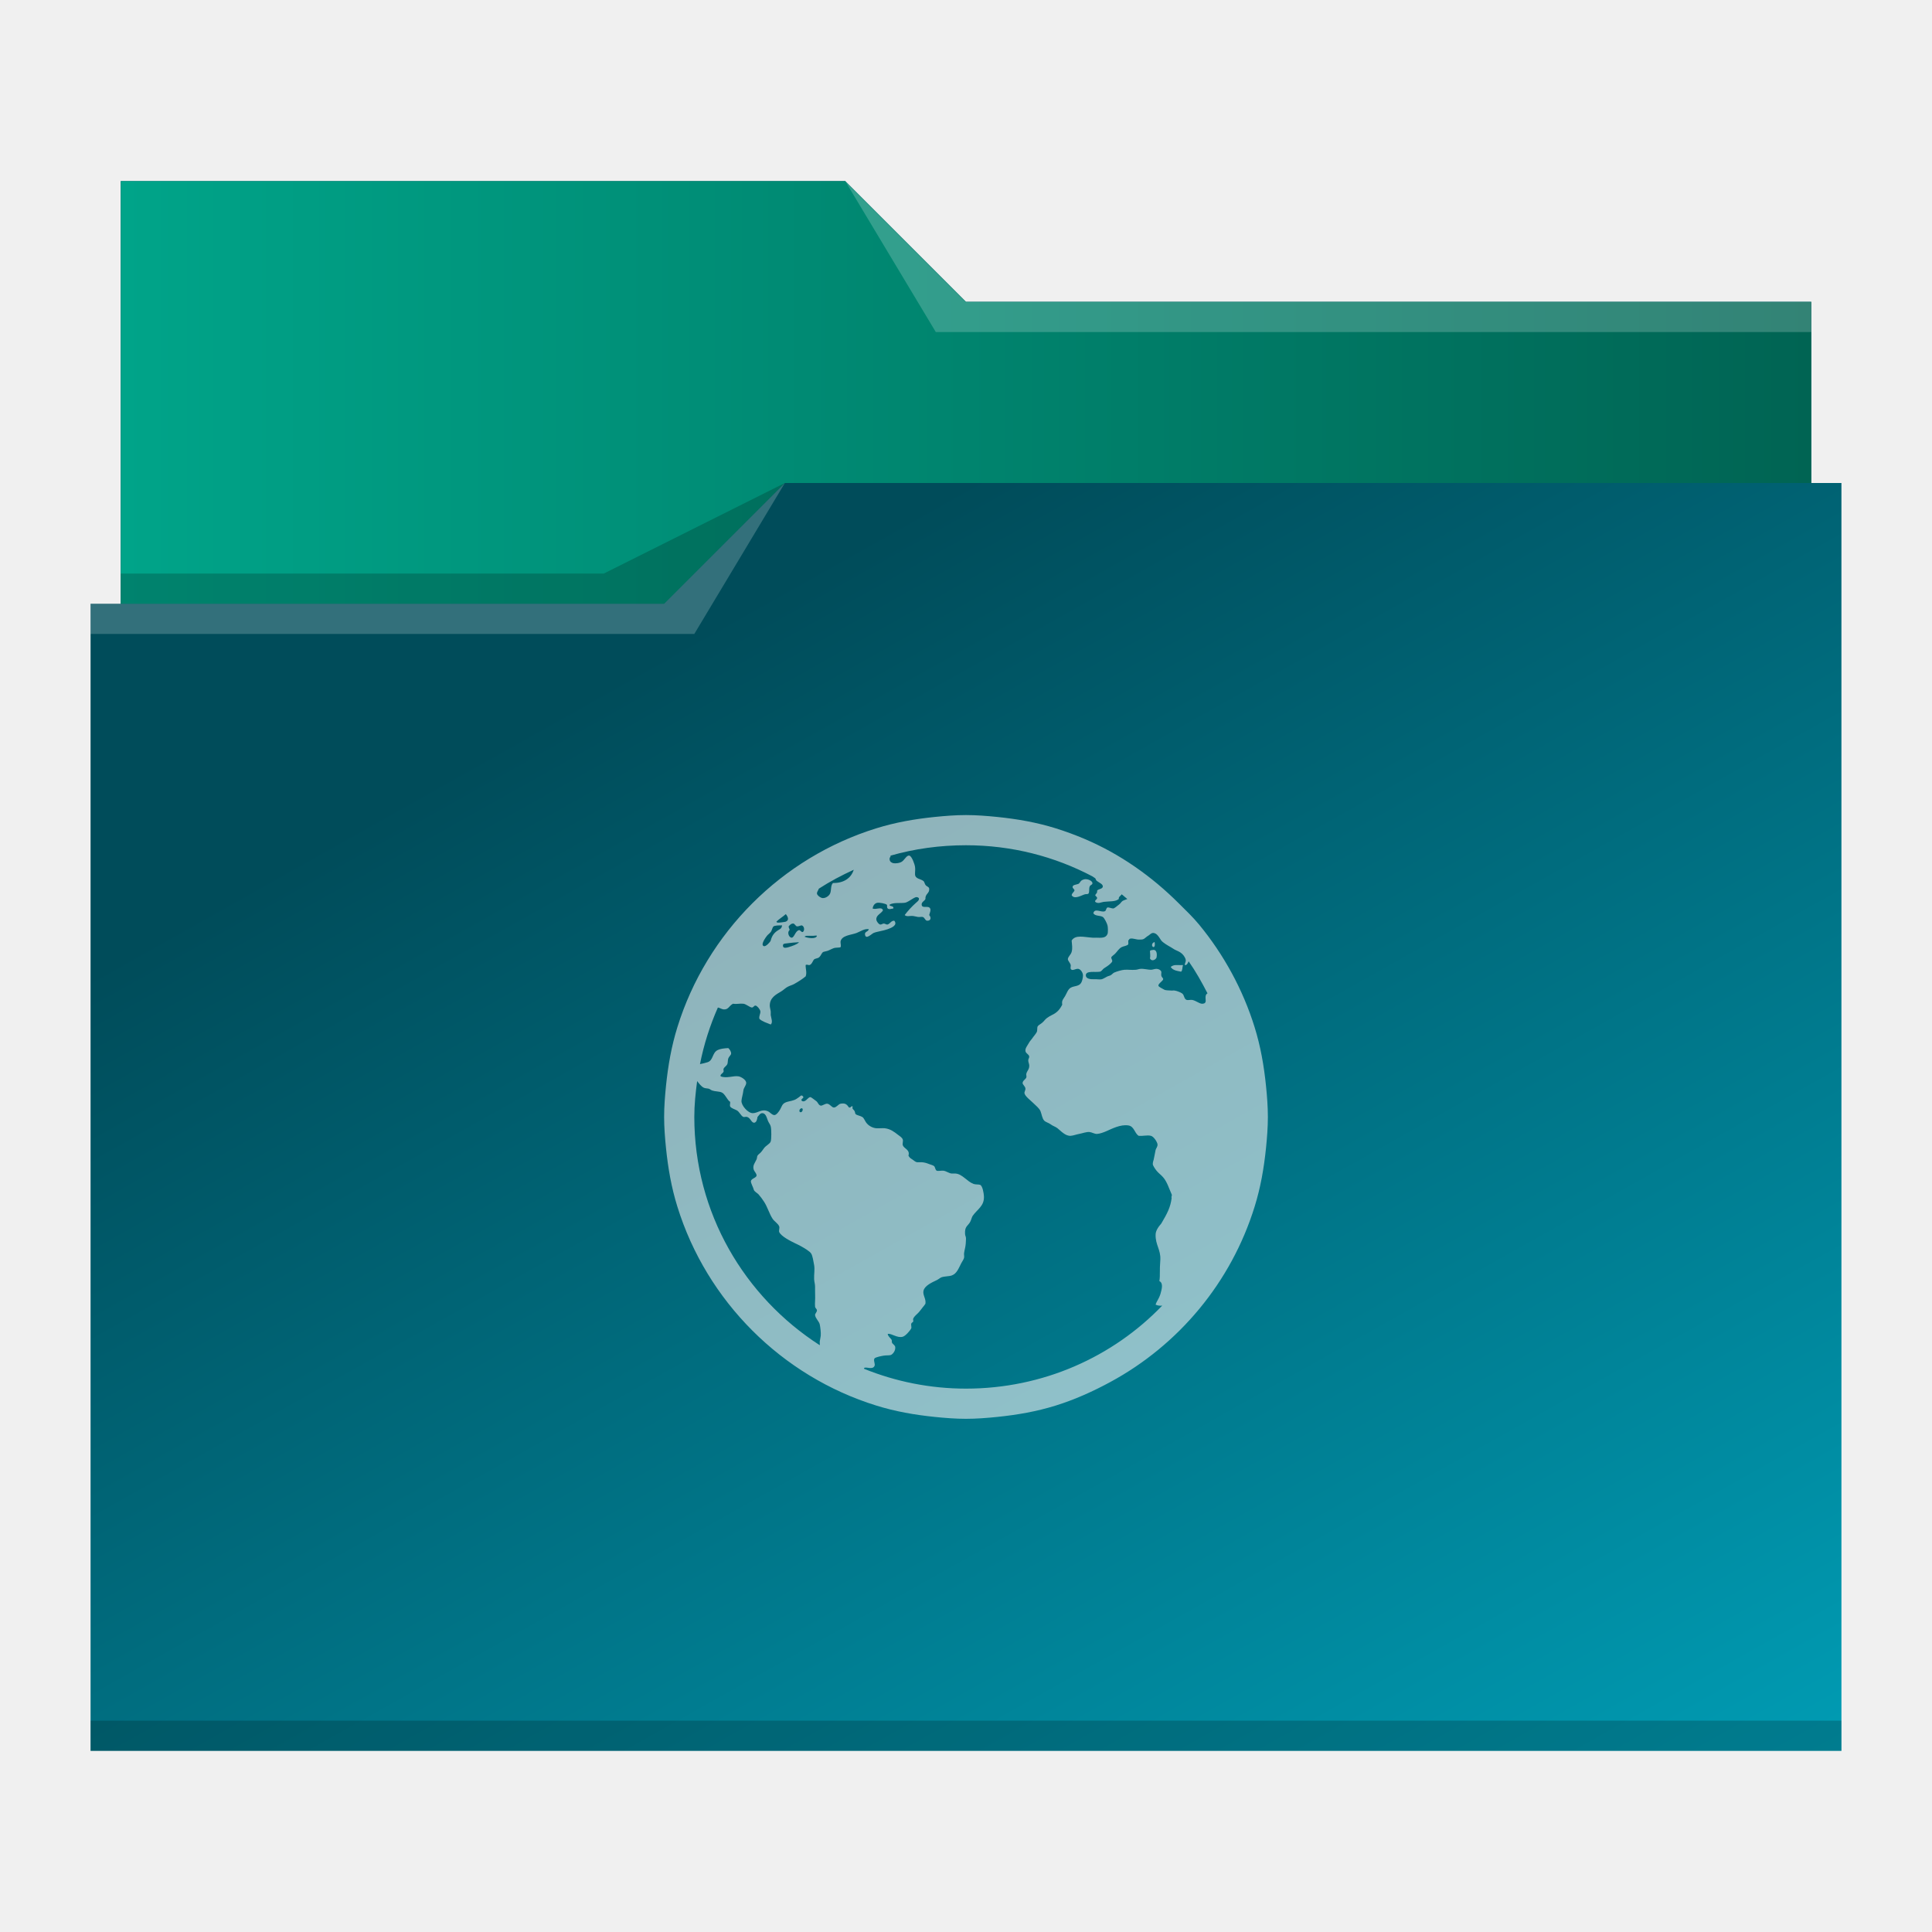
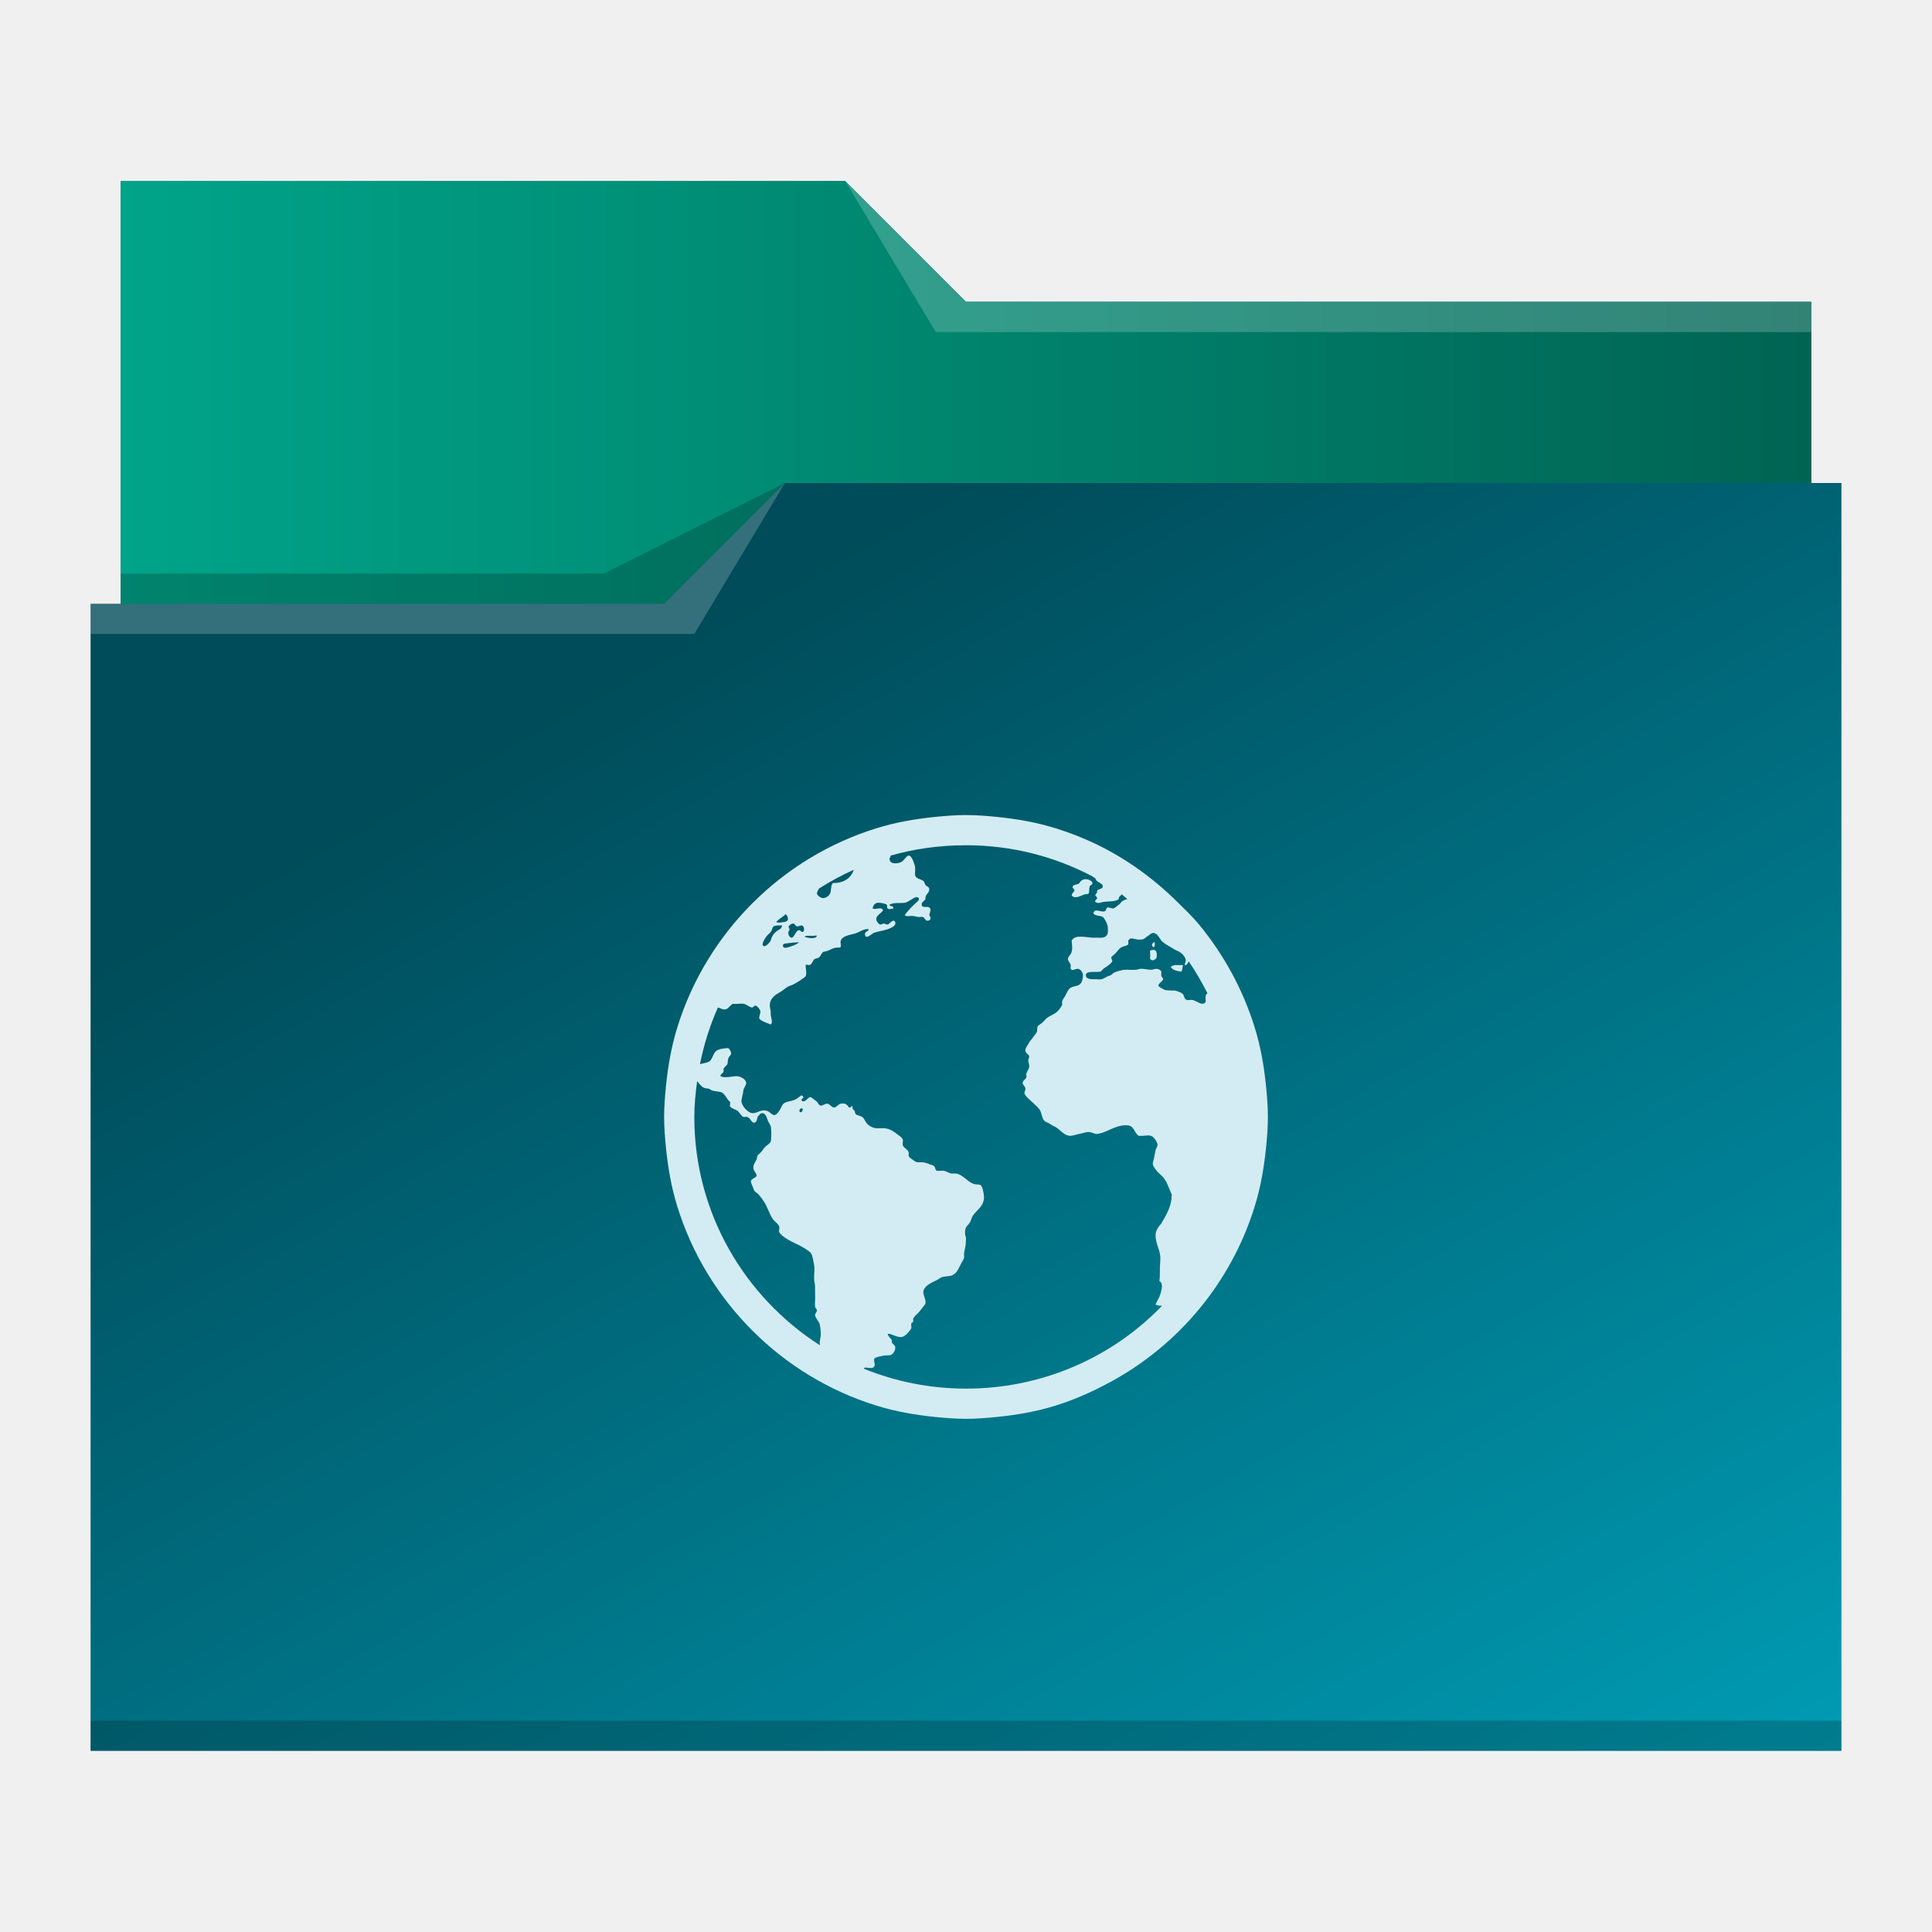
<svg xmlns="http://www.w3.org/2000/svg" xmlns:xlink="http://www.w3.org/1999/xlink" viewBox="0 0 64 64" version="1.1" id="svg14">
  <defs id="defs3051">
    <linearGradient id="linearGradient840">
      <stop style="stop-color:#00a489;stop-opacity:1" offset="0" id="stop836" />
      <stop style="stop-color:#006453;stop-opacity:1" offset="1" id="stop838" />
    </linearGradient>
    <linearGradient id="linearGradient832">
      <stop style="stop-color:#004c5a;stop-opacity:1" offset="0" id="stop828" />
      <stop style="stop-color:#00a5be;stop-opacity:1" offset="1" id="stop830" />
    </linearGradient>
    <style type="text/css" id="current-color-scheme">
      .ColorScheme-Text {
        color:#31363b;
      }
      .ColorScheme-Background {
        color:#eff0f1;
      }
      .ColorScheme-Highlight {
        color:#3daee9;
      }
      .ColorScheme-ViewText {
        color:#31363b;
      }
      .ColorScheme-ViewBackground {
        color:#fcfcfc;
      }
      .ColorScheme-ViewHover {
        color:#93cee9;
      }
      .ColorScheme-ViewFocus{
        color:#3daee9;
      }
      .ColorScheme-ButtonText {
        color:#31363b;
      }
      .ColorScheme-ButtonBackground {
        color:#eff0f1;
      }
      .ColorScheme-ButtonHover {
        color:#93cee9;
      }
      .ColorScheme-ButtonFocus{
        color:#3daee9;
      }
      </style>
    <linearGradient xlink:href="#linearGradient832" id="linearGradient834" x1="23" y1="21" x2="50.966" y2="70.78" gradientUnits="userSpaceOnUse" />
    <linearGradient xlink:href="#linearGradient840" id="linearGradient842" x1="4" y1="13" x2="60" y2="13" gradientUnits="userSpaceOnUse" />
  </defs>
  <path style="fill:url(#linearGradient834);fill-opacity:1;stroke:none" d="M 4 6 L 4 11 L 4 20 L 3 20 L 3 21 L 3.002 21 C 3.002 21.004 3 21.008 3 21.012 L 3 57 L 3 58 L 4 58 L 60 58 L 61 58 L 61 57 L 61 21.012 L 61 21 L 61 16 L 60 16 L 60 11.01 C 60 11.007 59.998 11.004 59.998 11 L 60 11 L 60 10 L 32 10 L 28 6 L 4 6 z " class="ColorScheme-Highlight" id="path4" />
  <path style="fill-opacity:1;fill-rule:evenodd;fill:url(#linearGradient842)" d="M 4 6 L 4 11 L 4 20 L 22 20 L 26 16 L 60 16 L 60 11.01 C 60 11.007 59.998 11.004 59.998 11 L 60 11 L 60 10 L 32 10 L 28 6 L 4 6 z " id="path6" />
  <path style="fill:#ffffff;fill-opacity:0.2;fill-rule:evenodd" d="M 28 6 L 31 11 L 33 11 L 60 11 L 60 10 L 33 10 L 32 10 L 28 6 z M 26 16 L 22 20 L 3 20 L 3 21 L 23 21 L 26 16 z " id="path8" />
  <path style="fill-opacity:0.2;fill-rule:evenodd" d="M 26 16 L 20 19 L 4 19 L 4 20 L 22 20 L 26 16 z M 3 57 L 3 58 L 4 58 L 60 58 L 61 58 L 61 57 L 60 57 L 4 57 L 3 57 z " class="ColorScheme-Text" id="path10" />
-   <path style="fill:currentColor;fill-opacity:0.6;stroke:none" d="M 32 27 C 31.654 27 31.306 27.028 30.969 27.062 C 30.295 27.131 29.658 27.243 29.031 27.438 C 25.896 28.409 23.409 30.896 22.438 34.031 C 22.243 34.658 22.131 35.295 22.062 35.969 C 22.028 36.306 22 36.654 22 37 C 22 37.346 22.028 37.694 22.062 38.031 C 22.131 38.705 22.243 39.342 22.438 39.969 C 23.409 43.104 25.896 45.591 29.031 46.562 C 29.658 46.757 30.295 46.869 30.969 46.938 C 31.306 46.972 31.654 47 32 47 C 32.346 47 32.694 46.972 33.031 46.938 C 33.705 46.869 34.342 46.757 34.969 46.562 C 35.595 46.368 36.214 46.089 36.781 45.781 C 39.049 44.553 40.786 42.477 41.562 39.969 C 41.757 39.342 41.869 38.705 41.938 38.031 C 41.972 37.694 42 37.346 42 37 C 42 36.655 41.972 36.305 41.938 35.969 C 41.869 35.295 41.757 34.658 41.562 34.031 C 41.174 32.777 40.533 31.612 39.719 30.625 C 39.515 30.378 39.289 30.164 39.062 29.938 C 38.159 29.034 37.103 28.286 35.906 27.781 C 35.607 27.655 35.282 27.535 34.969 27.438 C 34.342 27.243 33.705 27.131 33.031 27.062 C 32.694 27.028 32.346 27 32 27 z M 32 28 C 33.513 28 34.936 28.371 36.188 29.031 C 36.221 29.049 36.248 29.076 36.281 29.094 C 36.307 29.127 36.299 29.163 36.344 29.188 C 36.376 29.206 36.407 29.234 36.438 29.25 C 36.49 29.279 36.542 29.324 36.531 29.375 C 36.517 29.45 36.395 29.445 36.344 29.5 C 36.351 29.605 36.308 29.585 36.281 29.656 C 36.298 29.702 36.337 29.695 36.344 29.75 C 36.335 29.808 36.259 29.815 36.281 29.875 C 36.379 29.951 36.47 29.888 36.562 29.875 C 36.766 29.849 36.937 29.879 37.062 29.781 C 37.049 29.703 37.124 29.681 37.156 29.625 C 37.223 29.672 37.279 29.733 37.344 29.781 C 37.306 29.798 37.222 29.822 37.188 29.844 C 37.137 29.878 37.121 29.931 37.062 29.969 C 37.021 29.998 36.919 30.094 36.875 30.094 C 36.822 30.094 36.726 30.05 36.688 30.062 C 36.633 30.079 36.655 30.166 36.594 30.188 C 36.474 30.231 36.261 30.07 36.219 30.25 C 36.27 30.354 36.44 30.319 36.531 30.375 C 36.588 30.411 36.673 30.594 36.688 30.656 C 36.702 30.707 36.709 30.883 36.688 30.938 C 36.631 31.083 36.48 31.066 36.312 31.062 C 36.267 31.062 36.229 31.067 36.188 31.062 C 35.906 31.044 35.627 30.955 35.5 31.156 C 35.509 31.311 35.535 31.397 35.5 31.531 C 35.475 31.629 35.37 31.696 35.375 31.781 C 35.377 31.825 35.458 31.909 35.469 31.969 C 35.476 32.001 35.454 32.065 35.469 32.094 C 35.516 32.183 35.635 32.079 35.719 32.094 C 35.799 32.106 35.875 32.223 35.875 32.312 C 35.875 32.376 35.852 32.501 35.812 32.562 C 35.733 32.682 35.583 32.653 35.469 32.719 C 35.374 32.773 35.338 32.905 35.281 33 C 35.221 33.102 35.164 33.136 35.188 33.281 C 35.106 33.443 35.013 33.547 34.844 33.625 C 34.795 33.647 34.733 33.686 34.688 33.719 C 34.651 33.744 34.613 33.786 34.562 33.844 C 34.499 33.915 34.41 33.945 34.375 34 C 34.349 34.042 34.371 34.131 34.344 34.188 C 34.304 34.264 34.238 34.33 34.188 34.406 C 34.164 34.443 34.119 34.484 34.094 34.531 C 34.036 34.637 33.958 34.72 33.969 34.812 C 33.978 34.902 34.088 34.922 34.094 35 C 34.099 35.044 34.061 35.078 34.062 35.125 C 34.065 35.194 34.088 35.227 34.094 35.281 C 34.106 35.416 34.025 35.47 34 35.562 C 33.987 35.606 34.011 35.653 34 35.688 C 33.978 35.755 33.877 35.795 33.875 35.875 C 33.873 35.931 33.963 35.983 33.969 36.062 C 33.973 36.117 33.927 36.168 33.938 36.219 C 33.958 36.317 34.142 36.455 34.219 36.531 C 34.322 36.635 34.423 36.703 34.469 36.812 C 34.507 36.905 34.523 37.056 34.594 37.125 C 34.646 37.176 34.745 37.197 34.812 37.25 C 34.876 37.299 34.964 37.322 35.031 37.375 C 35.142 37.462 35.292 37.638 35.469 37.625 C 35.561 37.618 35.646 37.581 35.75 37.562 C 35.857 37.544 35.985 37.489 36.094 37.5 C 36.177 37.509 36.256 37.568 36.344 37.562 C 36.435 37.557 36.553 37.514 36.656 37.469 C 36.836 37.391 37.113 37.243 37.375 37.281 C 37.575 37.31 37.579 37.536 37.719 37.625 C 37.879 37.639 37.998 37.594 38.125 37.625 C 38.221 37.649 38.335 37.83 38.344 37.906 C 38.353 37.984 38.292 38.045 38.281 38.094 C 38.256 38.199 38.237 38.339 38.219 38.406 C 38.204 38.459 38.186 38.51 38.188 38.562 C 38.188 38.61 38.263 38.719 38.312 38.781 C 38.373 38.858 38.459 38.916 38.531 39 C 38.664 39.153 38.72 39.361 38.812 39.562 C 38.836 39.613 38.791 39.624 38.812 39.688 C 38.773 39.993 38.669 40.193 38.469 40.531 C 38.374 40.64 38.279 40.77 38.281 40.906 C 38.274 41.233 38.452 41.402 38.438 41.719 C 38.405 42.144 38.439 42.21 38.406 42.438 C 38.55 42.51 38.479 42.724 38.438 42.875 C 38.376 43.055 38.316 43.099 38.281 43.219 C 38.356 43.251 38.418 43.259 38.5 43.25 C 36.863 44.952 34.549 46 32 46 C 30.807 46 29.667 45.765 28.625 45.344 C 28.622 45.342 28.628 45.314 28.625 45.312 C 28.72 45.273 28.9 45.383 28.969 45.25 C 29.003 45.186 28.923 45.064 28.969 45 C 29.001 44.956 29.214 44.917 29.281 44.906 C 29.378 44.89 29.477 44.91 29.531 44.875 C 29.591 44.837 29.667 44.738 29.656 44.625 C 29.651 44.572 29.604 44.547 29.562 44.5 C 29.528 44.46 29.555 44.411 29.531 44.375 C 29.488 44.311 29.424 44.28 29.406 44.188 C 29.537 44.162 29.717 44.334 29.906 44.281 C 29.995 44.256 30.146 44.084 30.188 44 C 30.2 43.974 30.173 43.875 30.188 43.844 C 30.204 43.809 30.244 43.799 30.25 43.781 C 30.263 43.732 30.239 43.718 30.25 43.688 C 30.283 43.595 30.383 43.536 30.438 43.469 C 30.479 43.418 30.524 43.365 30.562 43.312 C 30.606 43.256 30.627 43.237 30.656 43.188 C 30.684 43.022 30.554 42.895 30.594 42.75 C 30.637 42.586 30.873 42.481 31.031 42.406 C 31.086 42.381 31.142 42.329 31.188 42.312 C 31.297 42.274 31.429 42.286 31.531 42.25 C 31.702 42.188 31.76 42 31.844 41.844 C 31.884 41.771 31.93 41.709 31.938 41.656 C 31.945 41.609 31.928 41.555 31.938 41.5 C 31.947 41.446 31.954 41.404 31.969 41.344 C 31.989 41.266 32 41.118 32 41.031 C 32 40.959 31.971 40.94 31.969 40.875 C 31.956 40.639 32.038 40.629 32.125 40.5 C 32.169 40.436 32.188 40.327 32.219 40.281 C 32.366 40.063 32.612 39.956 32.594 39.625 C 32.587 39.516 32.549 39.285 32.469 39.25 C 32.423 39.23 32.317 39.244 32.25 39.219 C 32.035 39.139 31.88 38.893 31.656 38.875 C 31.609 38.873 31.584 38.877 31.531 38.875 C 31.444 38.873 31.348 38.792 31.25 38.781 C 31.188 38.774 31.068 38.799 31.031 38.781 C 30.975 38.754 30.983 38.656 30.938 38.625 C 30.901 38.599 30.838 38.583 30.781 38.562 C 30.692 38.528 30.635 38.507 30.531 38.5 C 30.499 38.498 30.411 38.505 30.375 38.5 C 30.319 38.491 30.271 38.439 30.219 38.406 C 30.153 38.366 30.121 38.338 30.094 38.281 C 30.154 38.085 29.946 38.052 29.906 37.938 C 29.888 37.885 29.924 37.797 29.906 37.75 C 29.883 37.683 29.825 37.65 29.75 37.594 C 29.619 37.492 29.5 37.399 29.312 37.375 C 29.229 37.366 29.131 37.382 29.031 37.375 C 28.926 37.368 28.799 37.31 28.719 37.219 C 28.642 37.13 28.63 37.042 28.562 37 C 28.499 36.96 28.387 36.948 28.344 36.906 C 28.324 36.888 28.331 36.854 28.312 36.812 C 28.28 36.747 28.21 36.736 28.25 36.656 C 28.177 36.62 28.203 36.702 28.125 36.688 C 28.054 36.587 28.004 36.532 27.844 36.562 C 27.771 36.577 27.71 36.686 27.625 36.688 C 27.554 36.69 27.499 36.575 27.406 36.562 C 27.335 36.553 27.237 36.636 27.188 36.625 C 27.109 36.611 27.102 36.516 27.031 36.469 C 26.979 36.434 26.873 36.342 26.844 36.344 C 26.753 36.346 26.688 36.536 26.562 36.469 C 26.501 36.391 26.667 36.385 26.594 36.312 C 26.539 36.258 26.512 36.315 26.469 36.344 C 26.418 36.378 26.369 36.418 26.312 36.438 C 26.187 36.485 26.098 36.48 26 36.531 C 25.909 36.579 25.896 36.657 25.844 36.75 C 25.802 36.826 25.72 36.934 25.656 36.938 C 25.58 36.943 25.507 36.842 25.438 36.812 C 25.228 36.722 25.11 36.873 24.938 36.875 C 24.778 36.877 24.555 36.62 24.562 36.469 C 24.567 36.376 24.614 36.239 24.625 36.125 C 24.634 36.034 24.717 35.959 24.719 35.875 C 24.721 35.764 24.541 35.669 24.469 35.656 C 24.298 35.625 24.07 35.733 23.875 35.656 C 23.839 35.594 23.947 35.56 23.969 35.5 C 23.981 35.465 23.956 35.444 23.969 35.406 C 23.991 35.348 24.066 35.312 24.094 35.25 C 24.114 35.203 24.105 35.121 24.125 35.062 C 24.149 34.997 24.213 34.954 24.219 34.906 C 24.226 34.844 24.174 34.759 24.125 34.719 C 23.974 34.728 23.869 34.742 23.781 34.781 C 23.585 34.87 23.636 35.126 23.438 35.188 C 23.37 35.209 23.264 35.237 23.188 35.25 C 23.317 34.596 23.518 33.97 23.781 33.375 C 23.85 33.388 23.909 33.432 23.969 33.438 C 24.136 33.45 24.143 33.323 24.281 33.25 C 24.423 33.27 24.496 33.236 24.625 33.25 C 24.712 33.259 24.837 33.37 24.906 33.375 C 24.964 33.377 24.977 33.303 25.031 33.312 C 25.086 33.322 25.178 33.435 25.188 33.5 C 25.197 33.582 25.133 33.659 25.156 33.75 C 25.242 33.837 25.409 33.887 25.531 33.938 C 25.611 33.872 25.544 33.72 25.531 33.625 C 25.529 33.583 25.536 33.538 25.531 33.5 C 25.522 33.435 25.5 33.369 25.5 33.312 C 25.5 33.053 25.7 32.946 25.875 32.844 C 25.95 32.8 26.028 32.72 26.094 32.688 C 26.186 32.642 26.236 32.637 26.312 32.594 C 26.451 32.516 26.58 32.433 26.688 32.344 C 26.737 32.226 26.683 32.085 26.688 31.969 C 26.737 31.938 26.76 31.974 26.812 31.969 C 26.896 31.951 26.921 31.828 26.969 31.781 C 26.996 31.754 27.092 31.746 27.125 31.719 C 27.209 31.653 27.209 31.56 27.281 31.531 C 27.307 31.522 27.366 31.511 27.406 31.5 C 27.461 31.485 27.538 31.437 27.625 31.406 C 27.681 31.386 27.822 31.397 27.844 31.375 C 27.871 31.348 27.837 31.229 27.844 31.188 C 27.887 30.982 28.191 30.975 28.375 30.906 C 28.502 30.857 28.639 30.754 28.781 30.781 C 28.754 30.879 28.633 30.851 28.656 30.969 C 28.687 31.134 28.879 30.93 28.938 30.906 C 29.048 30.859 29.261 30.834 29.406 30.781 C 29.534 30.736 29.745 30.647 29.625 30.5 C 29.525 30.493 29.494 30.589 29.406 30.625 C 29.346 30.634 29.332 30.597 29.281 30.594 C 29.232 30.592 29.205 30.634 29.156 30.625 C 29.107 30.616 29.039 30.527 29.031 30.469 C 29.011 30.316 29.188 30.269 29.25 30.156 C 29.208 30.018 29.023 30.148 28.906 30.094 C 28.919 30.012 28.966 29.923 29.062 29.906 C 29.141 29.894 29.328 29.931 29.375 29.969 C 29.402 29.992 29.365 30.055 29.406 30.094 C 29.454 30.136 29.532 30.103 29.594 30.094 C 29.616 29.99 29.451 30.036 29.469 29.969 C 29.592 29.889 29.818 29.926 29.969 29.906 C 30.056 29.894 30.141 29.823 30.219 29.781 C 30.291 29.739 30.361 29.681 30.438 29.75 C 30.459 29.825 30.385 29.868 30.344 29.906 C 30.204 30.03 30.078 30.169 29.969 30.312 C 30.036 30.378 30.137 30.331 30.25 30.344 C 30.294 30.349 30.361 30.368 30.406 30.375 C 30.461 30.384 30.519 30.366 30.562 30.375 C 30.639 30.393 30.642 30.5 30.719 30.5 C 30.842 30.5 30.852 30.396 30.781 30.312 C 30.803 30.227 30.843 30.154 30.812 30.094 C 30.756 29.981 30.542 30.112 30.531 29.969 C 30.524 29.878 30.624 29.85 30.656 29.781 C 30.642 29.607 30.799 29.596 30.781 29.438 C 30.772 29.372 30.702 29.374 30.656 29.312 C 30.633 29.28 30.621 29.211 30.594 29.188 C 30.499 29.108 30.323 29.121 30.312 28.969 C 30.308 28.878 30.325 28.817 30.312 28.719 C 30.3 28.626 30.205 28.362 30.125 28.344 C 30.023 28.322 29.966 28.506 29.844 28.562 C 29.778 28.593 29.661 28.607 29.594 28.594 C 29.55 28.585 29.474 28.552 29.469 28.469 C 29.464 28.421 29.48 28.404 29.5 28.375 C 29.505 28.368 29.495 28.351 29.5 28.344 C 30.291 28.116 31.136 28 32 28 z M 28.281 28.812 C 28.193 29.097 27.936 29.259 27.594 29.25 C 27.51 29.33 27.545 29.483 27.5 29.594 C 27.462 29.686 27.343 29.757 27.25 29.75 C 27.183 29.745 27.062 29.657 27.062 29.594 C 27.062 29.542 27.113 29.483 27.125 29.438 C 27.493 29.2 27.879 28.996 28.281 28.812 z M 35.938 29.125 C 35.904 29.131 35.873 29.139 35.844 29.156 C 35.775 29.198 35.771 29.261 35.719 29.281 C 35.644 29.309 35.542 29.308 35.531 29.375 C 35.522 29.431 35.596 29.449 35.594 29.5 C 35.566 29.567 35.515 29.574 35.5 29.656 C 35.593 29.807 35.823 29.658 35.938 29.625 C 35.988 29.61 36.035 29.633 36.062 29.594 C 36.093 29.545 36.07 29.444 36.094 29.375 C 36.119 29.299 36.197 29.317 36.188 29.25 C 36.181 29.183 36.05 29.114 35.938 29.125 z M 26.031 30.281 C 26.098 30.362 26.154 30.479 26.031 30.531 C 26.013 30.54 25.794 30.572 25.75 30.562 C 25.736 30.561 25.731 30.54 25.719 30.531 C 25.814 30.438 25.932 30.37 26.031 30.281 z M 26.281 30.594 C 26.325 30.596 26.355 30.684 26.406 30.688 C 26.455 30.692 26.533 30.647 26.562 30.656 C 26.639 30.676 26.667 30.819 26.594 30.875 C 26.534 30.882 26.512 30.803 26.469 30.812 C 26.345 30.834 26.311 31.07 26.219 31.062 C 26.131 31.053 26.067 30.876 26.156 30.812 C 26.158 30.758 26.121 30.742 26.125 30.688 C 26.152 30.653 26.208 30.588 26.281 30.594 z M 25.875 30.656 C 25.901 30.656 25.897 30.645 25.906 30.656 C 25.894 30.753 25.856 30.767 25.781 30.812 C 25.652 30.891 25.573 30.989 25.531 31.156 C 25.519 31.205 25.374 31.356 25.312 31.344 C 25.169 31.313 25.374 31.042 25.406 31 C 25.443 30.954 25.489 30.926 25.531 30.875 C 25.573 30.824 25.585 30.717 25.625 30.688 C 25.669 30.657 25.799 30.653 25.875 30.656 z M 38.188 30.906 C 38.331 30.897 38.403 31.069 38.469 31.156 C 38.523 31.227 38.692 31.326 38.781 31.375 C 38.832 31.402 38.881 31.443 38.938 31.469 C 38.997 31.495 39.086 31.53 39.156 31.594 C 39.226 31.658 39.279 31.754 39.281 31.812 C 39.283 31.871 39.241 31.914 39.25 31.969 C 39.313 31.979 39.346 31.915 39.375 31.844 C 39.611 32.18 39.811 32.539 40 32.906 C 39.962 32.93 39.945 32.953 39.938 33 C 39.919 33.102 39.996 33.232 39.844 33.25 C 39.747 33.263 39.633 33.154 39.5 33.125 C 39.446 33.112 39.356 33.139 39.312 33.125 C 39.212 33.09 39.242 32.966 39.156 32.906 C 39.107 32.872 38.984 32.822 38.906 32.812 C 38.857 32.807 38.832 32.819 38.781 32.812 C 38.719 32.806 38.613 32.812 38.562 32.781 C 38.513 32.75 38.388 32.698 38.375 32.656 C 38.355 32.589 38.528 32.494 38.531 32.438 C 38.535 32.394 38.478 32.378 38.469 32.312 C 38.462 32.273 38.478 32.213 38.469 32.188 C 38.456 32.14 38.387 32.096 38.312 32.094 C 38.247 32.094 38.181 32.125 38.125 32.125 C 38.045 32.127 37.881 32.085 37.781 32.094 C 37.721 32.099 37.681 32.121 37.625 32.125 C 37.467 32.138 37.374 32.116 37.25 32.125 C 37.161 32.13 36.99 32.181 36.906 32.219 C 36.864 32.239 36.836 32.285 36.781 32.312 C 36.756 32.325 36.72 32.329 36.688 32.344 C 36.637 32.367 36.549 32.425 36.5 32.438 C 36.429 32.456 36.348 32.432 36.219 32.438 C 36.126 32.443 35.971 32.423 35.969 32.312 C 35.967 32.143 36.278 32.217 36.438 32.188 C 36.498 32.175 36.521 32.104 36.594 32.062 C 36.628 32.042 36.655 32.022 36.688 32 C 36.742 31.962 36.835 31.887 36.844 31.844 C 36.851 31.804 36.807 31.748 36.812 31.719 C 36.819 31.681 36.888 31.643 36.938 31.594 C 37.014 31.517 37.062 31.424 37.156 31.375 C 37.22 31.34 37.346 31.332 37.375 31.281 C 37.382 31.223 37.373 31.209 37.375 31.156 C 37.415 31.12 37.405 31.101 37.438 31.094 C 37.536 31.072 37.635 31.131 37.75 31.125 C 37.799 31.123 37.854 31.129 37.906 31.094 C 37.95 31.065 37.988 31.022 38.031 31 C 38.079 30.974 38.129 30.91 38.188 30.906 z M 26.719 31 C 26.743 30.996 26.783 31.003 26.812 31 C 26.854 30.998 26.892 31 26.938 31 C 26.983 31 27.044 30.982 27.062 31 C 27.033 31.12 26.751 31.075 26.656 31.031 C 26.659 31.009 26.695 31.004 26.719 31 z M 26.375 31.219 C 26.406 31.219 26.436 31.206 26.469 31.219 C 26.385 31.29 26.27 31.33 26.125 31.375 C 26.056 31.397 25.95 31.42 25.938 31.344 C 25.923 31.249 26.001 31.259 26.062 31.25 C 26.142 31.241 26.282 31.221 26.375 31.219 z M 38.219 31.219 C 38.159 31.239 38.13 31.359 38.219 31.375 C 38.261 31.35 38.261 31.295 38.25 31.219 C 38.226 31.193 38.237 31.212 38.219 31.219 z M 38.188 31.469 C 38.158 31.478 38.125 31.467 38.094 31.5 C 38.096 31.602 38.114 31.661 38.094 31.75 C 38.152 31.863 38.283 31.795 38.312 31.719 C 38.347 31.53 38.275 31.445 38.188 31.469 z M 38.969 31.969 C 38.889 31.965 38.829 31.993 38.781 32.031 C 38.849 32.14 38.974 32.16 39.125 32.188 C 39.179 32.148 39.162 32.038 39.188 31.969 C 39.122 31.969 39.08 31.973 39 31.969 L 38.969 31.969 z M 23.094 35.812 C 23.158 35.894 23.227 35.989 23.312 36.031 C 23.358 36.055 23.411 36.05 23.469 36.062 C 23.516 36.072 23.548 36.111 23.594 36.125 C 23.69 36.158 23.83 36.153 23.906 36.188 C 24.023 36.238 24.087 36.442 24.188 36.5 C 24.192 36.558 24.169 36.613 24.188 36.656 C 24.235 36.72 24.33 36.739 24.406 36.781 C 24.499 36.832 24.538 36.96 24.625 37 C 24.656 37.013 24.703 36.986 24.75 37 C 24.87 37.036 24.896 37.218 25 37.188 C 25.067 37.167 25.083 37.065 25.094 37 C 25.139 36.951 25.179 36.875 25.25 36.875 C 25.363 36.873 25.396 37.014 25.438 37.125 C 25.461 37.187 25.515 37.247 25.531 37.312 C 25.559 37.425 25.555 37.745 25.531 37.812 C 25.502 37.896 25.382 37.94 25.312 38.031 C 25.28 38.075 25.244 38.127 25.219 38.156 C 25.175 38.211 25.127 38.232 25.094 38.281 C 25.076 38.309 25.079 38.368 25.062 38.406 C 25.008 38.523 24.923 38.61 24.969 38.75 C 24.987 38.806 25.062 38.87 25.062 38.938 C 25.062 39.017 24.888 39.038 24.875 39.125 C 24.866 39.189 24.949 39.321 24.969 39.406 C 24.983 39.47 25.087 39.521 25.125 39.562 C 25.189 39.633 25.254 39.722 25.312 39.812 C 25.427 39.989 25.481 40.202 25.594 40.375 C 25.654 40.464 25.773 40.53 25.812 40.625 C 25.832 40.672 25.794 40.769 25.812 40.812 C 25.878 40.96 26.196 41.115 26.344 41.188 C 26.413 41.222 26.468 41.245 26.531 41.281 C 26.628 41.336 26.826 41.446 26.875 41.531 C 26.919 41.608 26.947 41.784 26.969 41.906 C 26.996 42.066 26.962 42.202 26.969 42.375 C 26.974 42.469 27 42.53 27 42.625 C 27 42.658 27.002 42.717 27 42.75 C 26.998 42.863 27.009 42.979 27 43.094 C 26.995 43.156 26.996 43.229 27 43.281 C 27.005 43.338 27.059 43.357 27.062 43.406 C 27.067 43.459 26.994 43.521 27 43.562 C 27.013 43.677 27.134 43.77 27.156 43.875 C 27.174 43.959 27.198 44.15 27.188 44.25 C 27.18 44.303 27.164 44.379 27.156 44.438 C 27.151 44.483 27.163 44.521 27.156 44.562 C 24.665 42.962 23 40.181 23 37 C 23 36.592 23.041 36.206 23.094 35.812 z M 26.531 36.719 C 26.619 36.679 26.602 36.833 26.531 36.844 C 26.464 36.853 26.466 36.75 26.531 36.719 z " class="ColorScheme-Background" id="path12" />
+   <path style="fill:#d3ecf3;fill-opacity:1;stroke:none" d="M 32 27 C 31.654 27 31.306 27.028 30.969 27.062 C 30.295 27.131 29.658 27.243 29.031 27.438 C 25.896 28.409 23.409 30.896 22.438 34.031 C 22.243 34.658 22.131 35.295 22.062 35.969 C 22.028 36.306 22 36.654 22 37 C 22 37.346 22.028 37.694 22.062 38.031 C 22.131 38.705 22.243 39.342 22.438 39.969 C 23.409 43.104 25.896 45.591 29.031 46.562 C 29.658 46.757 30.295 46.869 30.969 46.938 C 31.306 46.972 31.654 47 32 47 C 32.346 47 32.694 46.972 33.031 46.938 C 33.705 46.869 34.342 46.757 34.969 46.562 C 35.595 46.368 36.214 46.089 36.781 45.781 C 39.049 44.553 40.786 42.477 41.562 39.969 C 41.757 39.342 41.869 38.705 41.938 38.031 C 41.972 37.694 42 37.346 42 37 C 42 36.655 41.972 36.305 41.938 35.969 C 41.869 35.295 41.757 34.658 41.562 34.031 C 41.174 32.777 40.533 31.612 39.719 30.625 C 39.515 30.378 39.289 30.164 39.062 29.938 C 38.159 29.034 37.103 28.286 35.906 27.781 C 35.607 27.655 35.282 27.535 34.969 27.438 C 34.342 27.243 33.705 27.131 33.031 27.062 C 32.694 27.028 32.346 27 32 27 z M 32 28 C 33.513 28 34.936 28.371 36.188 29.031 C 36.221 29.049 36.248 29.076 36.281 29.094 C 36.307 29.127 36.299 29.163 36.344 29.188 C 36.376 29.206 36.407 29.234 36.438 29.25 C 36.49 29.279 36.542 29.324 36.531 29.375 C 36.517 29.45 36.395 29.445 36.344 29.5 C 36.351 29.605 36.308 29.585 36.281 29.656 C 36.298 29.702 36.337 29.695 36.344 29.75 C 36.335 29.808 36.259 29.815 36.281 29.875 C 36.379 29.951 36.47 29.888 36.562 29.875 C 36.766 29.849 36.937 29.879 37.062 29.781 C 37.049 29.703 37.124 29.681 37.156 29.625 C 37.223 29.672 37.279 29.733 37.344 29.781 C 37.306 29.798 37.222 29.822 37.188 29.844 C 37.137 29.878 37.121 29.931 37.062 29.969 C 37.021 29.998 36.919 30.094 36.875 30.094 C 36.822 30.094 36.726 30.05 36.688 30.062 C 36.633 30.079 36.655 30.166 36.594 30.188 C 36.474 30.231 36.261 30.07 36.219 30.25 C 36.27 30.354 36.44 30.319 36.531 30.375 C 36.588 30.411 36.673 30.594 36.688 30.656 C 36.702 30.707 36.709 30.883 36.688 30.938 C 36.631 31.083 36.48 31.066 36.312 31.062 C 36.267 31.062 36.229 31.067 36.188 31.062 C 35.906 31.044 35.627 30.955 35.5 31.156 C 35.509 31.311 35.535 31.397 35.5 31.531 C 35.475 31.629 35.37 31.696 35.375 31.781 C 35.377 31.825 35.458 31.909 35.469 31.969 C 35.476 32.001 35.454 32.065 35.469 32.094 C 35.516 32.183 35.635 32.079 35.719 32.094 C 35.799 32.106 35.875 32.223 35.875 32.312 C 35.875 32.376 35.852 32.501 35.812 32.562 C 35.733 32.682 35.583 32.653 35.469 32.719 C 35.374 32.773 35.338 32.905 35.281 33 C 35.221 33.102 35.164 33.136 35.188 33.281 C 35.106 33.443 35.013 33.547 34.844 33.625 C 34.795 33.647 34.733 33.686 34.688 33.719 C 34.651 33.744 34.613 33.786 34.562 33.844 C 34.499 33.915 34.41 33.945 34.375 34 C 34.349 34.042 34.371 34.131 34.344 34.188 C 34.304 34.264 34.238 34.33 34.188 34.406 C 34.164 34.443 34.119 34.484 34.094 34.531 C 34.036 34.637 33.958 34.72 33.969 34.812 C 33.978 34.902 34.088 34.922 34.094 35 C 34.099 35.044 34.061 35.078 34.062 35.125 C 34.065 35.194 34.088 35.227 34.094 35.281 C 34.106 35.416 34.025 35.47 34 35.562 C 33.987 35.606 34.011 35.653 34 35.688 C 33.978 35.755 33.877 35.795 33.875 35.875 C 33.873 35.931 33.963 35.983 33.969 36.062 C 33.973 36.117 33.927 36.168 33.938 36.219 C 33.958 36.317 34.142 36.455 34.219 36.531 C 34.322 36.635 34.423 36.703 34.469 36.812 C 34.507 36.905 34.523 37.056 34.594 37.125 C 34.646 37.176 34.745 37.197 34.812 37.25 C 34.876 37.299 34.964 37.322 35.031 37.375 C 35.142 37.462 35.292 37.638 35.469 37.625 C 35.561 37.618 35.646 37.581 35.75 37.562 C 35.857 37.544 35.985 37.489 36.094 37.5 C 36.177 37.509 36.256 37.568 36.344 37.562 C 36.435 37.557 36.553 37.514 36.656 37.469 C 36.836 37.391 37.113 37.243 37.375 37.281 C 37.575 37.31 37.579 37.536 37.719 37.625 C 37.879 37.639 37.998 37.594 38.125 37.625 C 38.221 37.649 38.335 37.83 38.344 37.906 C 38.353 37.984 38.292 38.045 38.281 38.094 C 38.256 38.199 38.237 38.339 38.219 38.406 C 38.204 38.459 38.186 38.51 38.188 38.562 C 38.188 38.61 38.263 38.719 38.312 38.781 C 38.373 38.858 38.459 38.916 38.531 39 C 38.664 39.153 38.72 39.361 38.812 39.562 C 38.836 39.613 38.791 39.624 38.812 39.688 C 38.773 39.993 38.669 40.193 38.469 40.531 C 38.374 40.64 38.279 40.77 38.281 40.906 C 38.274 41.233 38.452 41.402 38.438 41.719 C 38.405 42.144 38.439 42.21 38.406 42.438 C 38.55 42.51 38.479 42.724 38.438 42.875 C 38.376 43.055 38.316 43.099 38.281 43.219 C 38.356 43.251 38.418 43.259 38.5 43.25 C 36.863 44.952 34.549 46 32 46 C 30.807 46 29.667 45.765 28.625 45.344 C 28.622 45.342 28.628 45.314 28.625 45.312 C 28.72 45.273 28.9 45.383 28.969 45.25 C 29.003 45.186 28.923 45.064 28.969 45 C 29.001 44.956 29.214 44.917 29.281 44.906 C 29.378 44.89 29.477 44.91 29.531 44.875 C 29.591 44.837 29.667 44.738 29.656 44.625 C 29.651 44.572 29.604 44.547 29.562 44.5 C 29.528 44.46 29.555 44.411 29.531 44.375 C 29.488 44.311 29.424 44.28 29.406 44.188 C 29.537 44.162 29.717 44.334 29.906 44.281 C 29.995 44.256 30.146 44.084 30.188 44 C 30.2 43.974 30.173 43.875 30.188 43.844 C 30.204 43.809 30.244 43.799 30.25 43.781 C 30.263 43.732 30.239 43.718 30.25 43.688 C 30.283 43.595 30.383 43.536 30.438 43.469 C 30.479 43.418 30.524 43.365 30.562 43.312 C 30.606 43.256 30.627 43.237 30.656 43.188 C 30.684 43.022 30.554 42.895 30.594 42.75 C 30.637 42.586 30.873 42.481 31.031 42.406 C 31.086 42.381 31.142 42.329 31.188 42.312 C 31.297 42.274 31.429 42.286 31.531 42.25 C 31.702 42.188 31.76 42 31.844 41.844 C 31.884 41.771 31.93 41.709 31.938 41.656 C 31.945 41.609 31.928 41.555 31.938 41.5 C 31.947 41.446 31.954 41.404 31.969 41.344 C 31.989 41.266 32 41.118 32 41.031 C 32 40.959 31.971 40.94 31.969 40.875 C 31.956 40.639 32.038 40.629 32.125 40.5 C 32.169 40.436 32.188 40.327 32.219 40.281 C 32.366 40.063 32.612 39.956 32.594 39.625 C 32.587 39.516 32.549 39.285 32.469 39.25 C 32.423 39.23 32.317 39.244 32.25 39.219 C 32.035 39.139 31.88 38.893 31.656 38.875 C 31.609 38.873 31.584 38.877 31.531 38.875 C 31.444 38.873 31.348 38.792 31.25 38.781 C 31.188 38.774 31.068 38.799 31.031 38.781 C 30.975 38.754 30.983 38.656 30.938 38.625 C 30.901 38.599 30.838 38.583 30.781 38.562 C 30.692 38.528 30.635 38.507 30.531 38.5 C 30.499 38.498 30.411 38.505 30.375 38.5 C 30.319 38.491 30.271 38.439 30.219 38.406 C 30.153 38.366 30.121 38.338 30.094 38.281 C 30.154 38.085 29.946 38.052 29.906 37.938 C 29.888 37.885 29.924 37.797 29.906 37.75 C 29.883 37.683 29.825 37.65 29.75 37.594 C 29.619 37.492 29.5 37.399 29.312 37.375 C 29.229 37.366 29.131 37.382 29.031 37.375 C 28.926 37.368 28.799 37.31 28.719 37.219 C 28.642 37.13 28.63 37.042 28.562 37 C 28.499 36.96 28.387 36.948 28.344 36.906 C 28.324 36.888 28.331 36.854 28.312 36.812 C 28.28 36.747 28.21 36.736 28.25 36.656 C 28.177 36.62 28.203 36.702 28.125 36.688 C 28.054 36.587 28.004 36.532 27.844 36.562 C 27.771 36.577 27.71 36.686 27.625 36.688 C 27.554 36.69 27.499 36.575 27.406 36.562 C 27.335 36.553 27.237 36.636 27.188 36.625 C 27.109 36.611 27.102 36.516 27.031 36.469 C 26.979 36.434 26.873 36.342 26.844 36.344 C 26.753 36.346 26.688 36.536 26.562 36.469 C 26.501 36.391 26.667 36.385 26.594 36.312 C 26.539 36.258 26.512 36.315 26.469 36.344 C 26.418 36.378 26.369 36.418 26.312 36.438 C 26.187 36.485 26.098 36.48 26 36.531 C 25.909 36.579 25.896 36.657 25.844 36.75 C 25.802 36.826 25.72 36.934 25.656 36.938 C 25.58 36.943 25.507 36.842 25.438 36.812 C 25.228 36.722 25.11 36.873 24.938 36.875 C 24.778 36.877 24.555 36.62 24.562 36.469 C 24.567 36.376 24.614 36.239 24.625 36.125 C 24.634 36.034 24.717 35.959 24.719 35.875 C 24.721 35.764 24.541 35.669 24.469 35.656 C 24.298 35.625 24.07 35.733 23.875 35.656 C 23.839 35.594 23.947 35.56 23.969 35.5 C 23.981 35.465 23.956 35.444 23.969 35.406 C 23.991 35.348 24.066 35.312 24.094 35.25 C 24.114 35.203 24.105 35.121 24.125 35.062 C 24.149 34.997 24.213 34.954 24.219 34.906 C 24.226 34.844 24.174 34.759 24.125 34.719 C 23.974 34.728 23.869 34.742 23.781 34.781 C 23.585 34.87 23.636 35.126 23.438 35.188 C 23.37 35.209 23.264 35.237 23.188 35.25 C 23.317 34.596 23.518 33.97 23.781 33.375 C 23.85 33.388 23.909 33.432 23.969 33.438 C 24.136 33.45 24.143 33.323 24.281 33.25 C 24.423 33.27 24.496 33.236 24.625 33.25 C 24.712 33.259 24.837 33.37 24.906 33.375 C 24.964 33.377 24.977 33.303 25.031 33.312 C 25.086 33.322 25.178 33.435 25.188 33.5 C 25.197 33.582 25.133 33.659 25.156 33.75 C 25.242 33.837 25.409 33.887 25.531 33.938 C 25.611 33.872 25.544 33.72 25.531 33.625 C 25.529 33.583 25.536 33.538 25.531 33.5 C 25.522 33.435 25.5 33.369 25.5 33.312 C 25.5 33.053 25.7 32.946 25.875 32.844 C 25.95 32.8 26.028 32.72 26.094 32.688 C 26.186 32.642 26.236 32.637 26.312 32.594 C 26.451 32.516 26.58 32.433 26.688 32.344 C 26.737 32.226 26.683 32.085 26.688 31.969 C 26.737 31.938 26.76 31.974 26.812 31.969 C 26.896 31.951 26.921 31.828 26.969 31.781 C 26.996 31.754 27.092 31.746 27.125 31.719 C 27.209 31.653 27.209 31.56 27.281 31.531 C 27.307 31.522 27.366 31.511 27.406 31.5 C 27.461 31.485 27.538 31.437 27.625 31.406 C 27.681 31.386 27.822 31.397 27.844 31.375 C 27.871 31.348 27.837 31.229 27.844 31.188 C 27.887 30.982 28.191 30.975 28.375 30.906 C 28.502 30.857 28.639 30.754 28.781 30.781 C 28.754 30.879 28.633 30.851 28.656 30.969 C 28.687 31.134 28.879 30.93 28.938 30.906 C 29.048 30.859 29.261 30.834 29.406 30.781 C 29.534 30.736 29.745 30.647 29.625 30.5 C 29.525 30.493 29.494 30.589 29.406 30.625 C 29.346 30.634 29.332 30.597 29.281 30.594 C 29.232 30.592 29.205 30.634 29.156 30.625 C 29.107 30.616 29.039 30.527 29.031 30.469 C 29.011 30.316 29.188 30.269 29.25 30.156 C 29.208 30.018 29.023 30.148 28.906 30.094 C 28.919 30.012 28.966 29.923 29.062 29.906 C 29.141 29.894 29.328 29.931 29.375 29.969 C 29.402 29.992 29.365 30.055 29.406 30.094 C 29.454 30.136 29.532 30.103 29.594 30.094 C 29.616 29.99 29.451 30.036 29.469 29.969 C 29.592 29.889 29.818 29.926 29.969 29.906 C 30.056 29.894 30.141 29.823 30.219 29.781 C 30.291 29.739 30.361 29.681 30.438 29.75 C 30.459 29.825 30.385 29.868 30.344 29.906 C 30.204 30.03 30.078 30.169 29.969 30.312 C 30.036 30.378 30.137 30.331 30.25 30.344 C 30.294 30.349 30.361 30.368 30.406 30.375 C 30.461 30.384 30.519 30.366 30.562 30.375 C 30.639 30.393 30.642 30.5 30.719 30.5 C 30.842 30.5 30.852 30.396 30.781 30.312 C 30.803 30.227 30.843 30.154 30.812 30.094 C 30.756 29.981 30.542 30.112 30.531 29.969 C 30.524 29.878 30.624 29.85 30.656 29.781 C 30.642 29.607 30.799 29.596 30.781 29.438 C 30.772 29.372 30.702 29.374 30.656 29.312 C 30.633 29.28 30.621 29.211 30.594 29.188 C 30.499 29.108 30.323 29.121 30.312 28.969 C 30.308 28.878 30.325 28.817 30.312 28.719 C 30.3 28.626 30.205 28.362 30.125 28.344 C 30.023 28.322 29.966 28.506 29.844 28.562 C 29.778 28.593 29.661 28.607 29.594 28.594 C 29.55 28.585 29.474 28.552 29.469 28.469 C 29.464 28.421 29.48 28.404 29.5 28.375 C 29.505 28.368 29.495 28.351 29.5 28.344 C 30.291 28.116 31.136 28 32 28 z M 28.281 28.812 C 28.193 29.097 27.936 29.259 27.594 29.25 C 27.51 29.33 27.545 29.483 27.5 29.594 C 27.462 29.686 27.343 29.757 27.25 29.75 C 27.183 29.745 27.062 29.657 27.062 29.594 C 27.062 29.542 27.113 29.483 27.125 29.438 C 27.493 29.2 27.879 28.996 28.281 28.812 z M 35.938 29.125 C 35.904 29.131 35.873 29.139 35.844 29.156 C 35.775 29.198 35.771 29.261 35.719 29.281 C 35.644 29.309 35.542 29.308 35.531 29.375 C 35.522 29.431 35.596 29.449 35.594 29.5 C 35.566 29.567 35.515 29.574 35.5 29.656 C 35.593 29.807 35.823 29.658 35.938 29.625 C 35.988 29.61 36.035 29.633 36.062 29.594 C 36.093 29.545 36.07 29.444 36.094 29.375 C 36.119 29.299 36.197 29.317 36.188 29.25 C 36.181 29.183 36.05 29.114 35.938 29.125 z M 26.031 30.281 C 26.098 30.362 26.154 30.479 26.031 30.531 C 26.013 30.54 25.794 30.572 25.75 30.562 C 25.736 30.561 25.731 30.54 25.719 30.531 C 25.814 30.438 25.932 30.37 26.031 30.281 z M 26.281 30.594 C 26.325 30.596 26.355 30.684 26.406 30.688 C 26.455 30.692 26.533 30.647 26.562 30.656 C 26.639 30.676 26.667 30.819 26.594 30.875 C 26.534 30.882 26.512 30.803 26.469 30.812 C 26.345 30.834 26.311 31.07 26.219 31.062 C 26.131 31.053 26.067 30.876 26.156 30.812 C 26.158 30.758 26.121 30.742 26.125 30.688 C 26.152 30.653 26.208 30.588 26.281 30.594 z M 25.875 30.656 C 25.901 30.656 25.897 30.645 25.906 30.656 C 25.894 30.753 25.856 30.767 25.781 30.812 C 25.652 30.891 25.573 30.989 25.531 31.156 C 25.519 31.205 25.374 31.356 25.312 31.344 C 25.169 31.313 25.374 31.042 25.406 31 C 25.443 30.954 25.489 30.926 25.531 30.875 C 25.573 30.824 25.585 30.717 25.625 30.688 C 25.669 30.657 25.799 30.653 25.875 30.656 z M 38.188 30.906 C 38.331 30.897 38.403 31.069 38.469 31.156 C 38.523 31.227 38.692 31.326 38.781 31.375 C 38.832 31.402 38.881 31.443 38.938 31.469 C 38.997 31.495 39.086 31.53 39.156 31.594 C 39.226 31.658 39.279 31.754 39.281 31.812 C 39.283 31.871 39.241 31.914 39.25 31.969 C 39.313 31.979 39.346 31.915 39.375 31.844 C 39.611 32.18 39.811 32.539 40 32.906 C 39.962 32.93 39.945 32.953 39.938 33 C 39.919 33.102 39.996 33.232 39.844 33.25 C 39.747 33.263 39.633 33.154 39.5 33.125 C 39.446 33.112 39.356 33.139 39.312 33.125 C 39.212 33.09 39.242 32.966 39.156 32.906 C 39.107 32.872 38.984 32.822 38.906 32.812 C 38.857 32.807 38.832 32.819 38.781 32.812 C 38.719 32.806 38.613 32.812 38.562 32.781 C 38.513 32.75 38.388 32.698 38.375 32.656 C 38.355 32.589 38.528 32.494 38.531 32.438 C 38.535 32.394 38.478 32.378 38.469 32.312 C 38.462 32.273 38.478 32.213 38.469 32.188 C 38.456 32.14 38.387 32.096 38.312 32.094 C 38.247 32.094 38.181 32.125 38.125 32.125 C 38.045 32.127 37.881 32.085 37.781 32.094 C 37.721 32.099 37.681 32.121 37.625 32.125 C 37.467 32.138 37.374 32.116 37.25 32.125 C 37.161 32.13 36.99 32.181 36.906 32.219 C 36.864 32.239 36.836 32.285 36.781 32.312 C 36.756 32.325 36.72 32.329 36.688 32.344 C 36.637 32.367 36.549 32.425 36.5 32.438 C 36.429 32.456 36.348 32.432 36.219 32.438 C 36.126 32.443 35.971 32.423 35.969 32.312 C 35.967 32.143 36.278 32.217 36.438 32.188 C 36.498 32.175 36.521 32.104 36.594 32.062 C 36.628 32.042 36.655 32.022 36.688 32 C 36.742 31.962 36.835 31.887 36.844 31.844 C 36.851 31.804 36.807 31.748 36.812 31.719 C 36.819 31.681 36.888 31.643 36.938 31.594 C 37.014 31.517 37.062 31.424 37.156 31.375 C 37.22 31.34 37.346 31.332 37.375 31.281 C 37.382 31.223 37.373 31.209 37.375 31.156 C 37.415 31.12 37.405 31.101 37.438 31.094 C 37.536 31.072 37.635 31.131 37.75 31.125 C 37.799 31.123 37.854 31.129 37.906 31.094 C 37.95 31.065 37.988 31.022 38.031 31 C 38.079 30.974 38.129 30.91 38.188 30.906 z M 26.719 31 C 26.743 30.996 26.783 31.003 26.812 31 C 26.854 30.998 26.892 31 26.938 31 C 26.983 31 27.044 30.982 27.062 31 C 27.033 31.12 26.751 31.075 26.656 31.031 C 26.659 31.009 26.695 31.004 26.719 31 z M 26.375 31.219 C 26.406 31.219 26.436 31.206 26.469 31.219 C 26.385 31.29 26.27 31.33 26.125 31.375 C 26.056 31.397 25.95 31.42 25.938 31.344 C 25.923 31.249 26.001 31.259 26.062 31.25 C 26.142 31.241 26.282 31.221 26.375 31.219 z M 38.219 31.219 C 38.159 31.239 38.13 31.359 38.219 31.375 C 38.261 31.35 38.261 31.295 38.25 31.219 C 38.226 31.193 38.237 31.212 38.219 31.219 z M 38.188 31.469 C 38.158 31.478 38.125 31.467 38.094 31.5 C 38.096 31.602 38.114 31.661 38.094 31.75 C 38.152 31.863 38.283 31.795 38.312 31.719 C 38.347 31.53 38.275 31.445 38.188 31.469 z M 38.969 31.969 C 38.889 31.965 38.829 31.993 38.781 32.031 C 38.849 32.14 38.974 32.16 39.125 32.188 C 39.179 32.148 39.162 32.038 39.188 31.969 C 39.122 31.969 39.08 31.973 39 31.969 L 38.969 31.969 z M 23.094 35.812 C 23.158 35.894 23.227 35.989 23.312 36.031 C 23.358 36.055 23.411 36.05 23.469 36.062 C 23.516 36.072 23.548 36.111 23.594 36.125 C 23.69 36.158 23.83 36.153 23.906 36.188 C 24.023 36.238 24.087 36.442 24.188 36.5 C 24.192 36.558 24.169 36.613 24.188 36.656 C 24.235 36.72 24.33 36.739 24.406 36.781 C 24.499 36.832 24.538 36.96 24.625 37 C 24.656 37.013 24.703 36.986 24.75 37 C 24.87 37.036 24.896 37.218 25 37.188 C 25.067 37.167 25.083 37.065 25.094 37 C 25.139 36.951 25.179 36.875 25.25 36.875 C 25.363 36.873 25.396 37.014 25.438 37.125 C 25.461 37.187 25.515 37.247 25.531 37.312 C 25.559 37.425 25.555 37.745 25.531 37.812 C 25.502 37.896 25.382 37.94 25.312 38.031 C 25.28 38.075 25.244 38.127 25.219 38.156 C 25.175 38.211 25.127 38.232 25.094 38.281 C 25.076 38.309 25.079 38.368 25.062 38.406 C 25.008 38.523 24.923 38.61 24.969 38.75 C 24.987 38.806 25.062 38.87 25.062 38.938 C 25.062 39.017 24.888 39.038 24.875 39.125 C 24.866 39.189 24.949 39.321 24.969 39.406 C 24.983 39.47 25.087 39.521 25.125 39.562 C 25.189 39.633 25.254 39.722 25.312 39.812 C 25.427 39.989 25.481 40.202 25.594 40.375 C 25.654 40.464 25.773 40.53 25.812 40.625 C 25.832 40.672 25.794 40.769 25.812 40.812 C 25.878 40.96 26.196 41.115 26.344 41.188 C 26.413 41.222 26.468 41.245 26.531 41.281 C 26.628 41.336 26.826 41.446 26.875 41.531 C 26.919 41.608 26.947 41.784 26.969 41.906 C 26.996 42.066 26.962 42.202 26.969 42.375 C 26.974 42.469 27 42.53 27 42.625 C 27 42.658 27.002 42.717 27 42.75 C 26.998 42.863 27.009 42.979 27 43.094 C 26.995 43.156 26.996 43.229 27 43.281 C 27.005 43.338 27.059 43.357 27.062 43.406 C 27.067 43.459 26.994 43.521 27 43.562 C 27.013 43.677 27.134 43.77 27.156 43.875 C 27.174 43.959 27.198 44.15 27.188 44.25 C 27.18 44.303 27.164 44.379 27.156 44.438 C 27.151 44.483 27.163 44.521 27.156 44.562 C 24.665 42.962 23 40.181 23 37 C 23 36.592 23.041 36.206 23.094 35.812 z M 26.531 36.719 C 26.619 36.679 26.602 36.833 26.531 36.844 C 26.464 36.853 26.466 36.75 26.531 36.719 z " class="ColorScheme-Background" id="path12" />
</svg>
